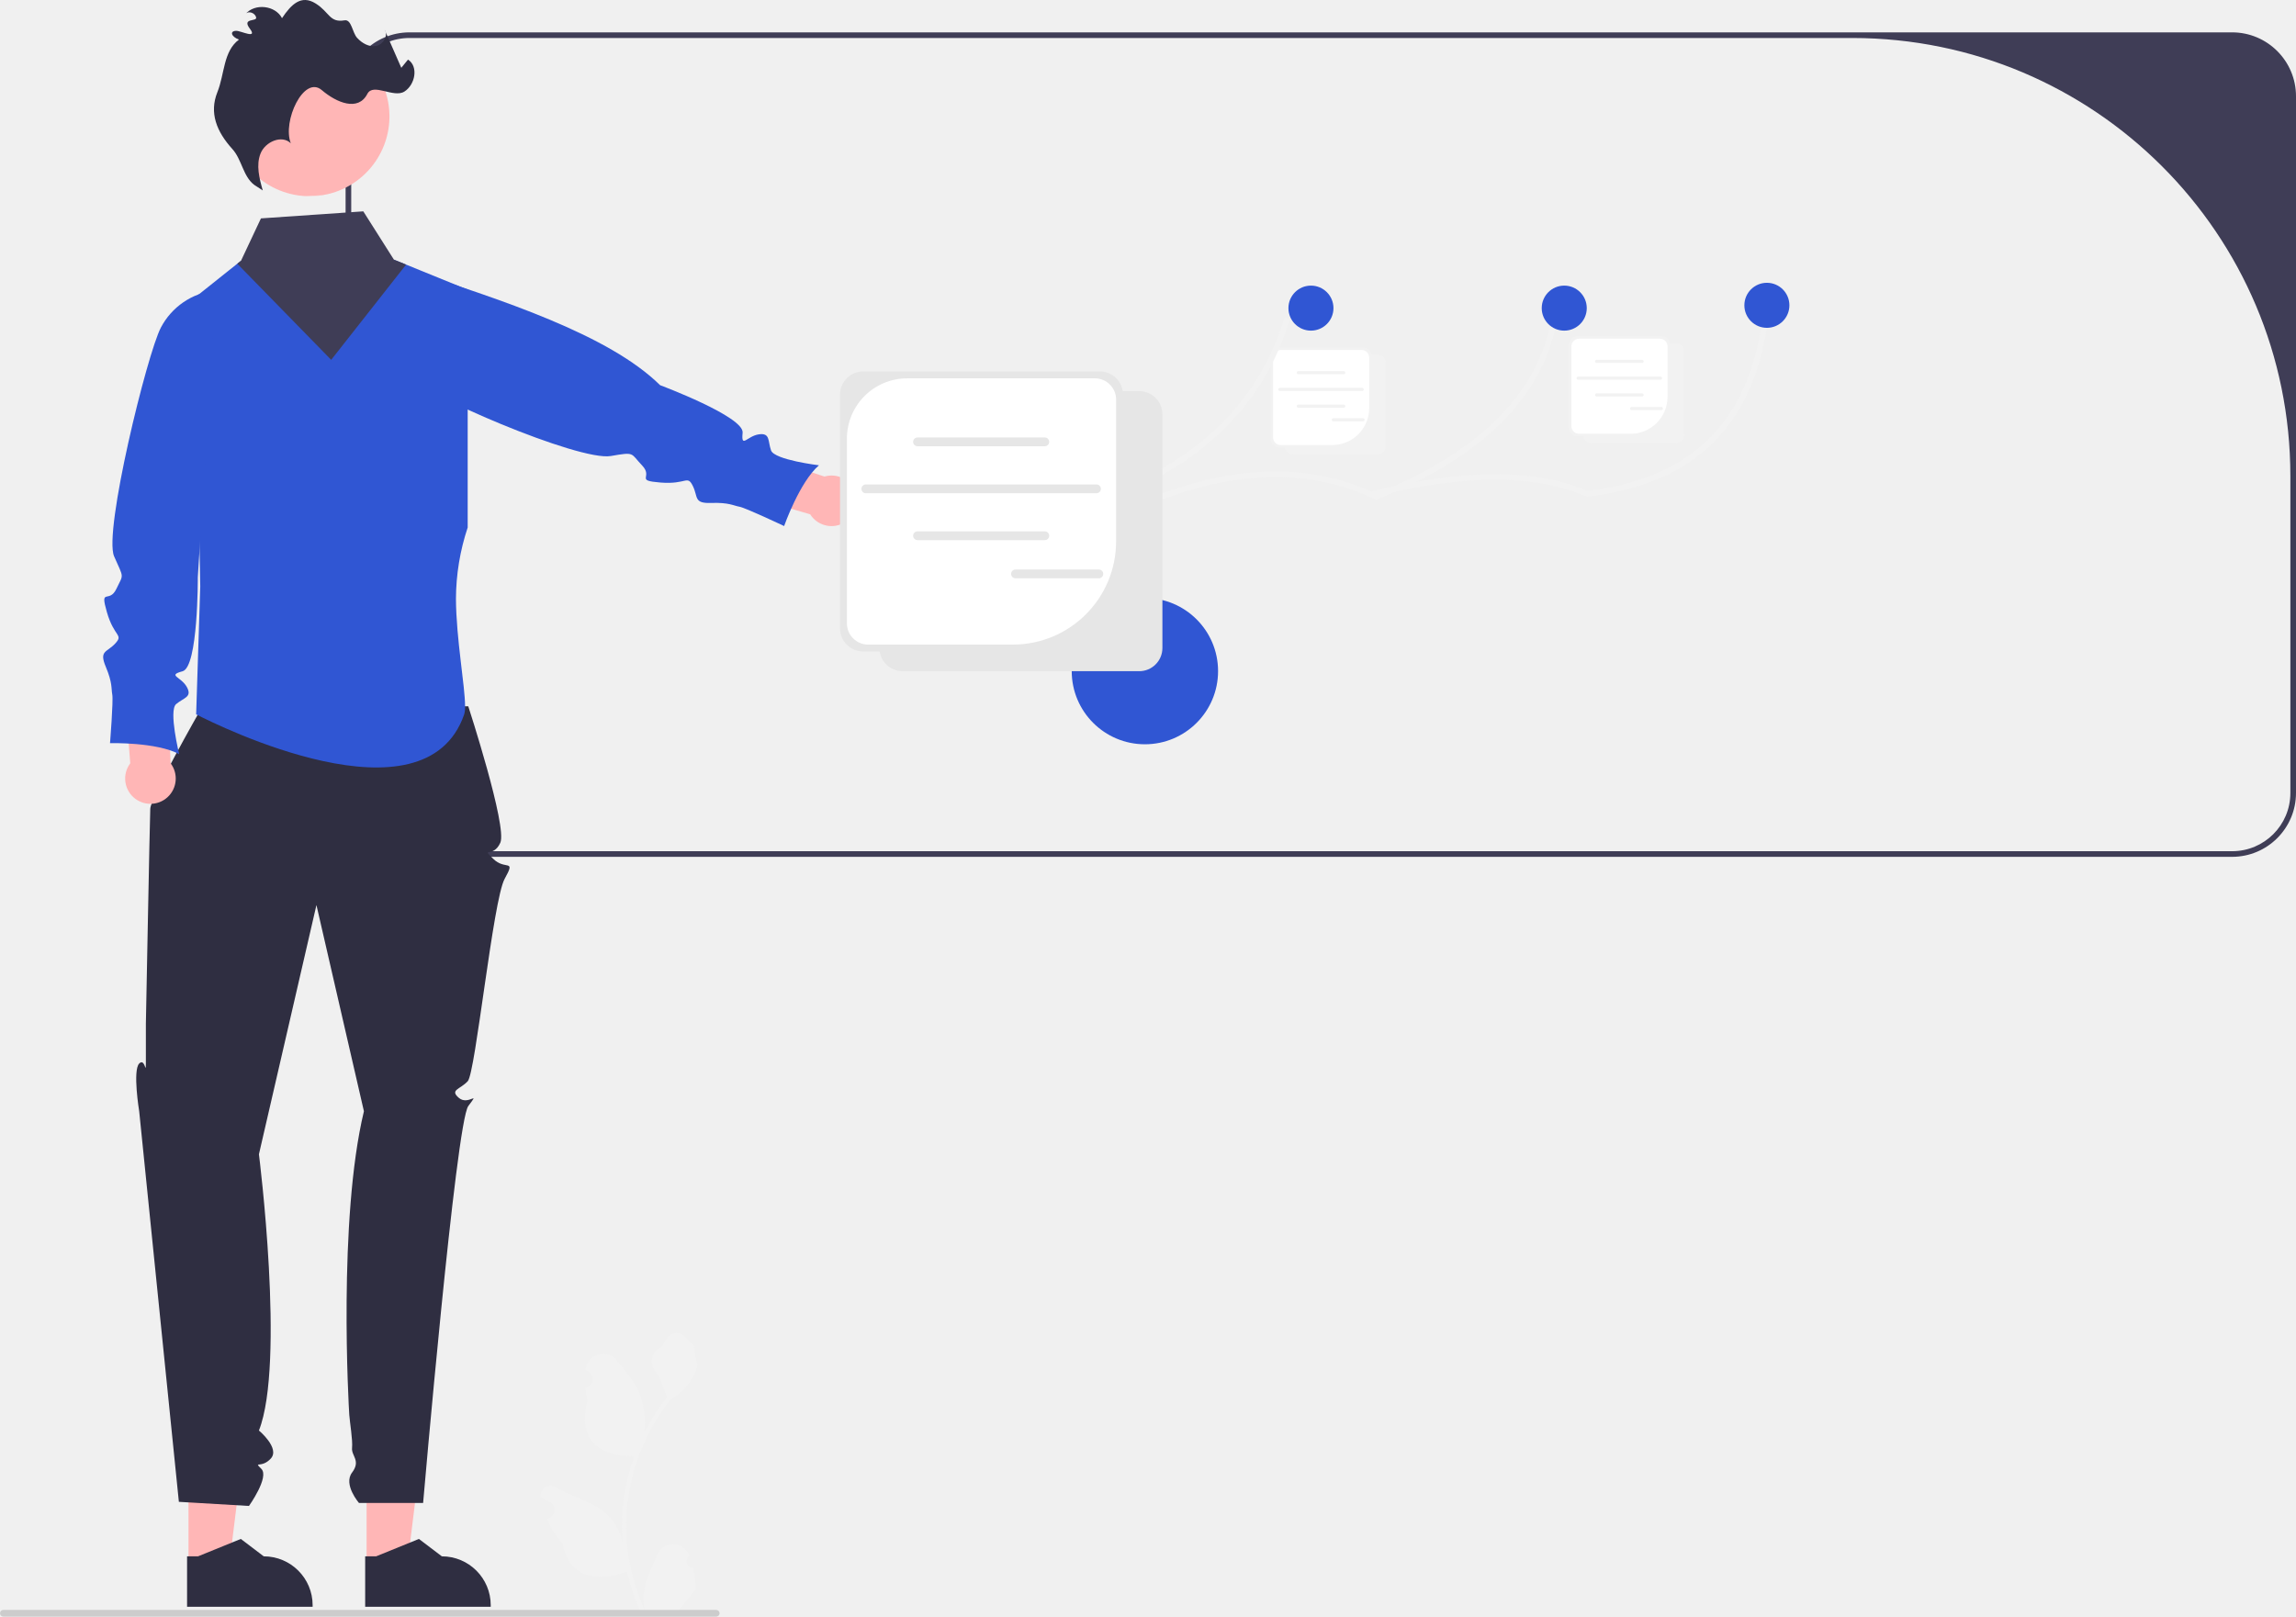
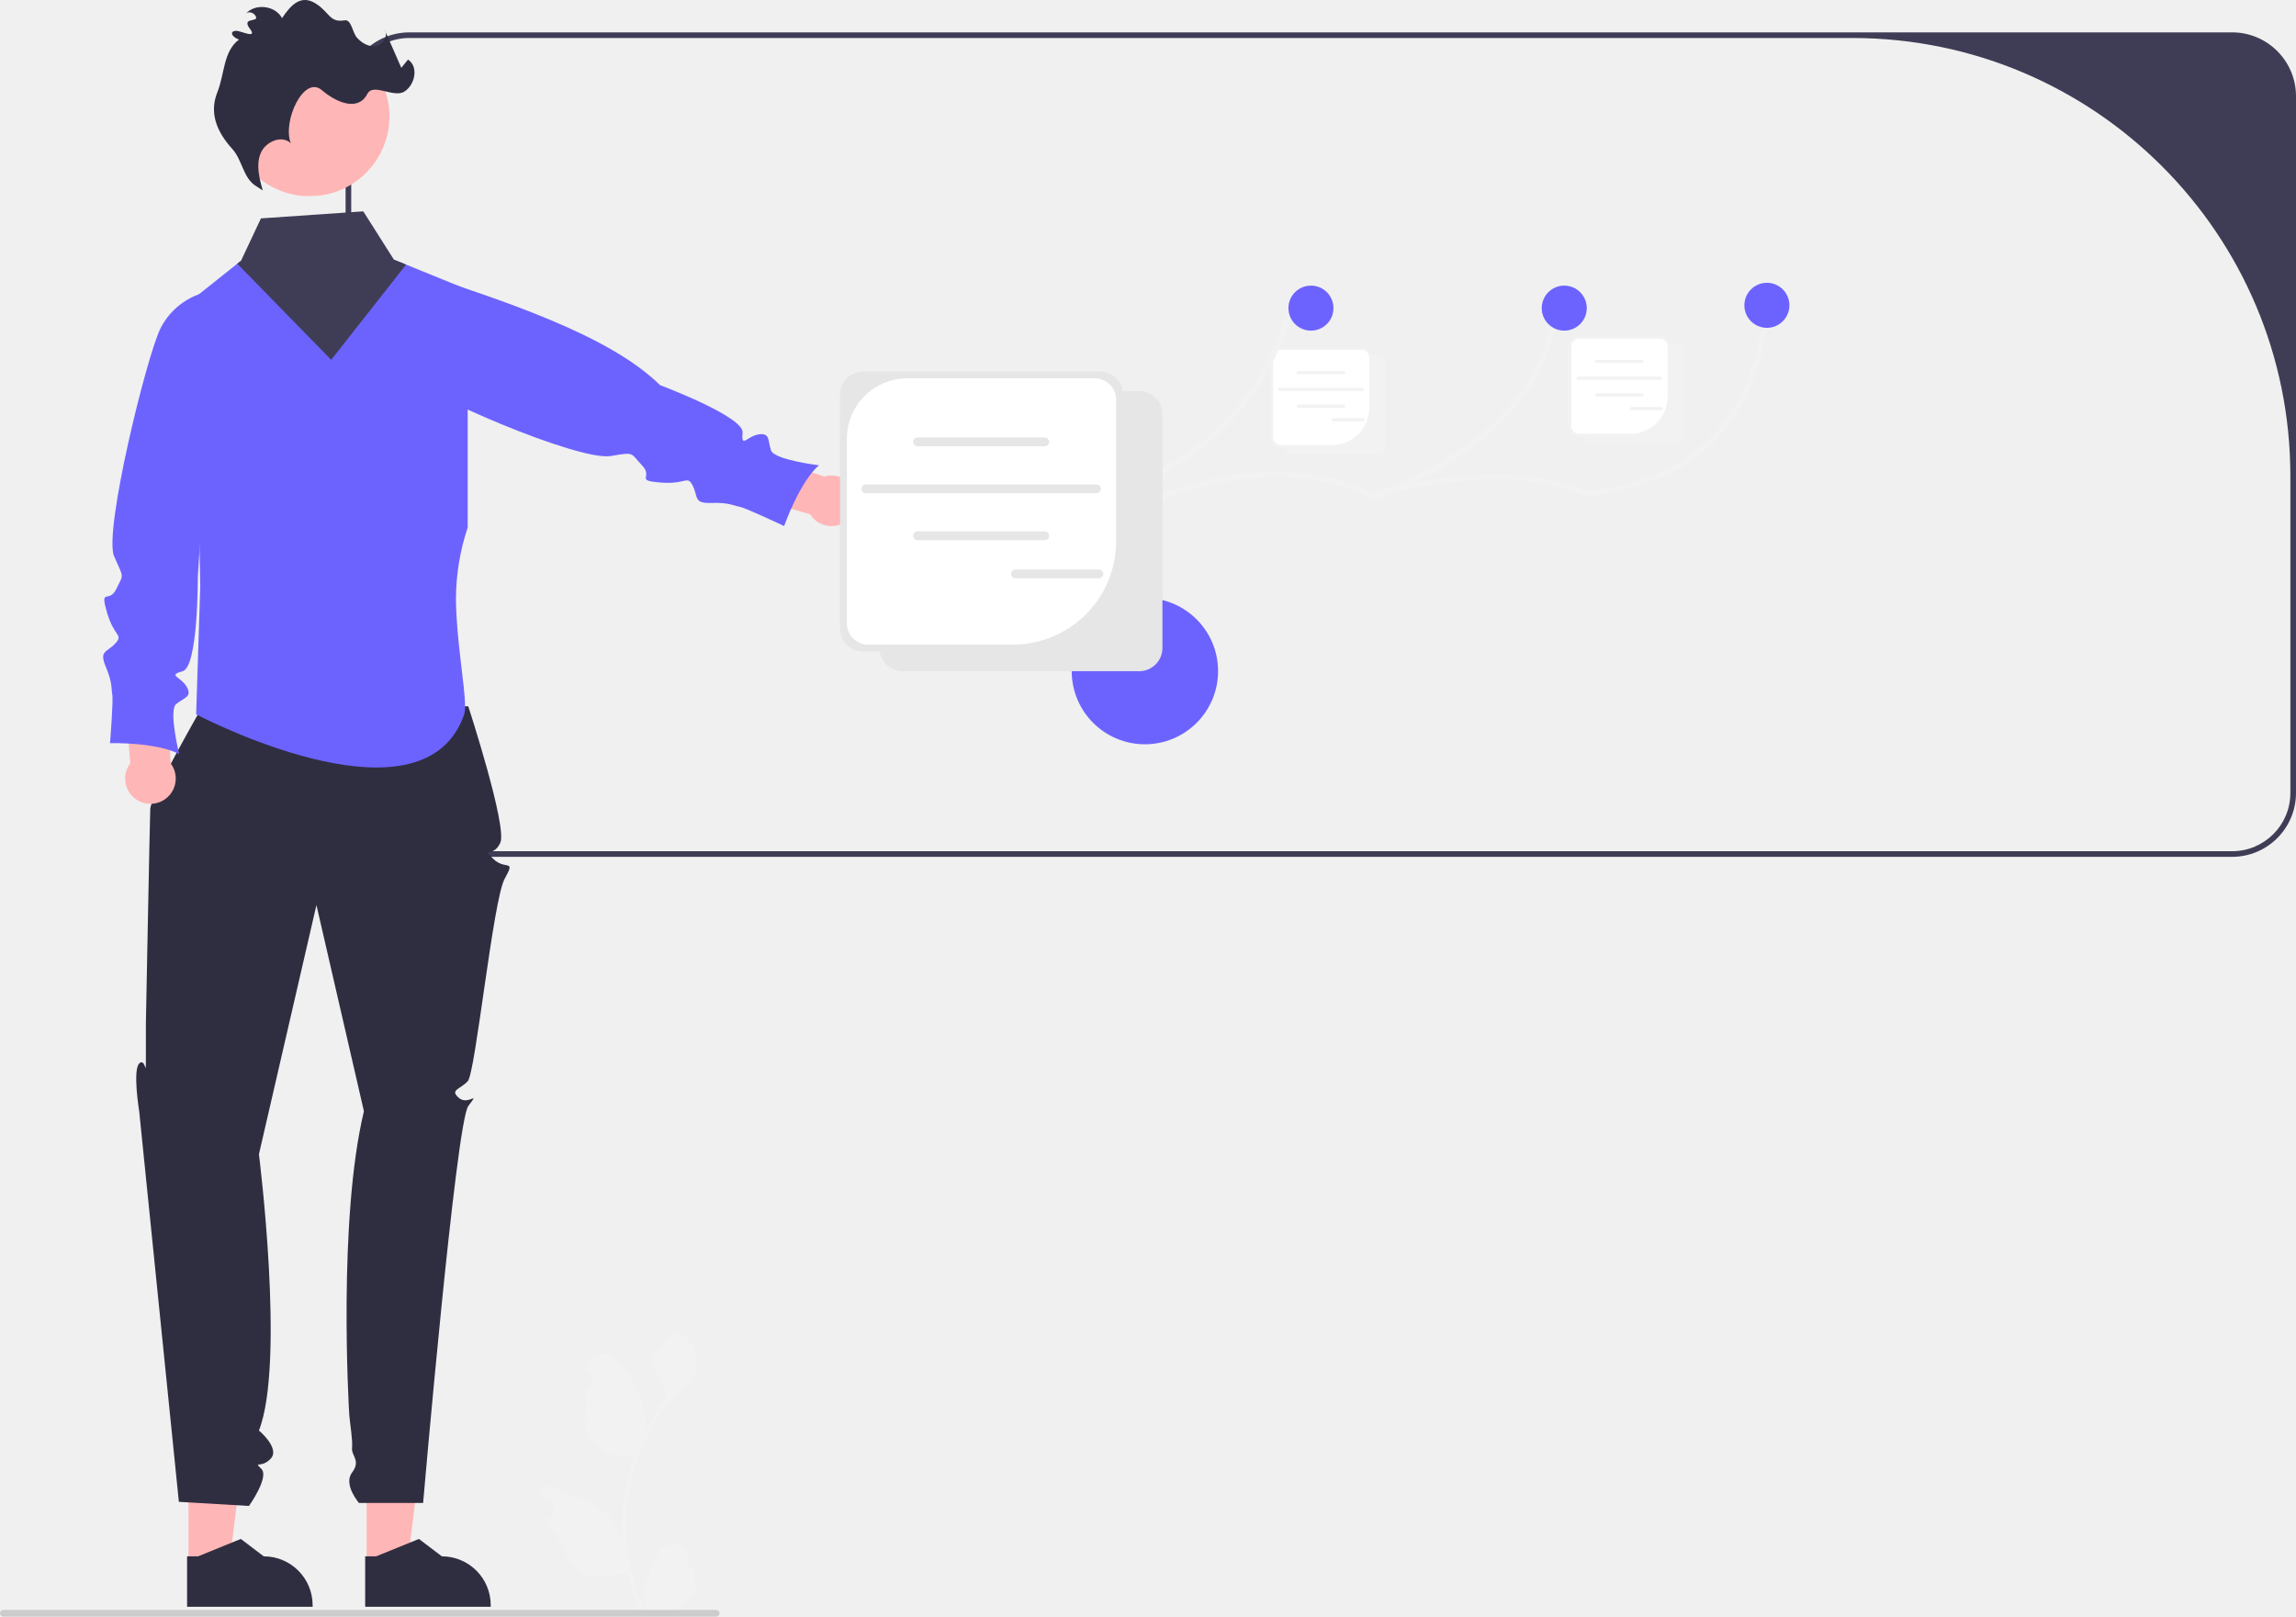
<svg xmlns="http://www.w3.org/2000/svg" data-name="Layer 1" width="815.794" height="574.508" viewBox="0 0 815.794 574.508">
-   <circle cx="406.794" cy="238.5" r="26" fill="#3056d3" />
+   <circle cx="406.794" cy="238.5" r="26" fill="#6c63ff" />
  <path d="M314.897,196.936v247.62a22.717,22.717,0,0,0,22.69,22.69h647.62a22.717,22.717,0,0,0,22.69-22.69v-247.62a22.717,22.717,0,0,0-22.69-22.69h-647.62A22.717,22.717,0,0,0,314.897,196.936Zm2,0a20.69,20.69,0,0,1,20.69-20.69H850.221a155.676,155.676,0,0,1,155.676,155.676V444.556a20.69,20.69,0,0,1-20.69,20.69h-647.62a20.69,20.69,0,0,1-20.69-20.69Z" transform="translate(-192.1032 -162.7458)" fill="#3f3d56" />
  <polygon points="130.261 555.88 144.768 555.879 151.669 499.923 130.258 499.925 130.261 555.88" fill="#ffb6b6" />
  <path d="M321.853,733.76l44.611-.002v-.564a17.365,17.365,0,0,0-17.364-17.363h-.001l-8.149-6.182-15.204,6.183-3.894 0Z" transform="translate(-192.1032 -162.7458)" fill="#2f2e41" />
  <polygon points="66.979 555.88 81.486 555.879 88.387 499.923 66.976 499.925 66.979 555.88" fill="#ffb6b6" />
  <path d="M258.572,733.76l44.611-.002v-.564a17.365,17.365,0,0,0-17.364-17.363h-.001l-8.149-6.182-15.204,6.183-3.894 0Z" transform="translate(-192.1032 -162.7458)" fill="#2f2e41" />
  <path d="M358.485,413.739s13.958,42.869,11.381,48.511-6.972,1.247-2.576,5.642,8.233-.277,4.116,7.187-10.352,68.914-13.095,71.888-6.514,3.054-3.163,5.945,7.746-2.97,3.351,2.89-16.059,141.062-16.059,141.062H319.654s-5.675-6.541-2.463-10.799-.282-5.898,0-8.741-.786-8.971-.985-11.767-4.049-69.417,5.202-107.901l-16.87-73.277L284.104,572.945s9.4,74.288,0,98.169c0,0,7.578,6.311,4.217,9.968s-6.291.727-3.361,3.657-4.396,13.187-4.396,13.187L255.657,696.461,241.559,557.657s-2.377-14.476,0-16.956,2.377,6.311,2.377-2.48v-11.722s1.377-72.094,1.56-76.34,17.766-35.015,17.766-35.015Z" transform="translate(-192.1032 -162.7458)" fill="#2f2e41" />
-   <path d="M358.277,265.676v84.53a81.249,81.249,0,0,0-4.17,25.38c.09,14.37,3.25,30.93,3.24,38.17a9.457,9.457,0,0,1-.31,2.85c-13.99,40.55-88.02,3.7-94.75.25-.32-.16-.49-.25-.49-.25l1.46-45.42-.25-13.06-1.73-89.59,1.55-1.24,13.58-10.83,1.33-1.06,4.08,5.95,36.37-2.5,13.88-3.84,4.33,1.76,19.52,7.94Z" transform="translate(-192.1032 -162.7458)" fill="#3056d3" />
+   <path d="M358.277,265.676v84.53a81.249,81.249,0,0,0-4.17,25.38c.09,14.37,3.25,30.93,3.24,38.17a9.457,9.457,0,0,1-.31,2.85c-13.99,40.55-88.02,3.7-94.75.25-.32-.16-.49-.25-.49-.25l1.46-45.42-.25-13.06-1.73-89.59,1.55-1.24,13.58-10.83,1.33-1.06,4.08,5.95,36.37-2.5,13.88-3.84,4.33,1.76,19.52,7.94Z" transform="translate(-192.1032 -162.7458)" fill="#6c63ff" />
  <path d="M485.031,332.101l-25.487-8.427L452.699,337.563l27.264,7.95a8.986,8.986,0,1,0,5.069-13.412Z" transform="translate(-192.1032 -162.7458)" fill="#ffb6b6" />
-   <path d="M333.588,257.454l-.106.422c-1.992,7.968-4.534,30.725.914,36.87,6.997,7.901,63.517,32.021,74.745,30.056,8.709-1.524,6.916-1.012,11.082,3.322s-2.749,5.347,6.545,6.106,9.479-2.801,11.47,1.146.22,6.325,6.545,6.106,7.911.961,10.087,1.349S470.71,349.695,470.71,349.695s5.481-15.637,12.38-21.591c0,0-15.822-1.922-17.02-5.279s-.22-6.325-4.369-5.718-6.308,5.162-5.735-.573S426.649,299.634,426.649,299.634C408.61,281.874,371.549,269.536,333.588,257.454Z" transform="translate(-192.1032 -162.7458)" fill="#3056d3" />
+   <path d="M333.588,257.454l-.106.422c-1.992,7.968-4.534,30.725.914,36.87,6.997,7.901,63.517,32.021,74.745,30.056,8.709-1.524,6.916-1.012,11.082,3.322s-2.749,5.347,6.545,6.106,9.479-2.801,11.47,1.146.22,6.325,6.545,6.106,7.911.961,10.087,1.349S470.71,349.695,470.71,349.695s5.481-15.637,12.38-21.591c0,0-15.822-1.922-17.02-5.279s-.22-6.325-4.369-5.718-6.308,5.162-5.735-.573S426.649,299.634,426.649,299.634C408.61,281.874,371.549,269.536,333.588,257.454Z" transform="translate(-192.1032 -162.7458)" fill="#6c63ff" />
  <path d="M252.723,433.997l-1.156-26.819-15.413-1.477,2.231,28.312a8.986,8.986,0,1,0,14.338-.015Z" transform="translate(-192.1032 -162.7458)" fill="#ffb6b6" />
-   <path d="M268.835,265.926l-.432.051A24.89,24.89,0,0,0,249.276,279.136c-4.907,9.344-20.432,72.628-16.631,81.312,3.545,8.099,3.398,6.108.822,11.54s-5.975-.675-3.389,8.284,5.979,7.871,2.994,11.132-5.837,2.448-3.389,8.284,1.906,7.738,2.315,9.91-.803,17.244-.803,17.244,16.564-.418,24.578,3.921c0,0-3.812-15.476-1.098-17.786s5.837-2.448,3.798-6.112-7.063-4.069-1.497-5.566,5.409-33.404,5.409-33.404Z" transform="translate(-192.1032 -162.7458)" fill="#3056d3" />
+   <path d="M268.835,265.926l-.432.051A24.89,24.89,0,0,0,249.276,279.136c-4.907,9.344-20.432,72.628-16.631,81.312,3.545,8.099,3.398,6.108.822,11.54s-5.975-.675-3.389,8.284,5.979,7.871,2.994,11.132-5.837,2.448-3.389,8.284,1.906,7.738,2.315,9.91-.803,17.244-.803,17.244,16.564-.418,24.578,3.921c0,0-3.812-15.476-1.098-17.786s5.837-2.448,3.798-6.112-7.063-4.069-1.497-5.566,5.409-33.404,5.409-33.404Z" transform="translate(-192.1032 -162.7458)" fill="#6c63ff" />
  <path d="M308.547,231.746c-.65.15-1.3.28-1.95.38a27.102,27.102,0,0,1-6.01.31,28.366,28.366,0,1,1,28.98-35.44c.06.23.12.45.17.68A28.377,28.377,0,0,1,308.547,231.746Z" transform="translate(-192.1032 -162.7458)" fill="#ffb6b6" />
  <path d="M282.365,228.398c-3.946-3.088-4.329-8.974-7.696-12.684-5.629-6.203-8.274-12.877-5.325-20.227,2.608-6.501,2.054-14.493,7.671-18.677-2.759-.999-3.408-3.073-.974-3.111,1.642-.026,7.761,3.112,4.817-.797s2.629-2.366,2.261-3.966-2.733-2.486-3.776-1.218c3.329-3.901,10.599-3.069,12.961,1.483,3.318-4.973,6.84-8.394,11.917-5.239,4.987,3.099,4.921,6.931,10.284,6.01,2.521-.433,2.759,4.33,4.481,6.221s4.24,3.355,6.753,2.88,4.435-3.607,3.027-5.742l5.924,13.514,2.387-2.928c3.794,2.472,2.548,8.923-1.271,11.357s-11.106-3.191-13.178.835c-3.267,6.346-10.93,3.142-16.192-1.343-6.382-5.439-14.085,11.098-11.011,18.899-3.19-3.132-9.09-.533-10.743,3.621s-.441,8.834.784,13.133Z" transform="translate(-192.1032 -162.7458)" fill="#2f2e41" />
  <path d="M676.522,321.773H646.505a2.941,2.941,0,0,1-2.938-2.938V289.184a2.941,2.941,0,0,1,2.938-2.938h30.018a2.941,2.941,0,0,1,2.938,2.938v29.652A2.941,2.941,0,0,1,676.522,321.773Z" transform="translate(-192.1032 -162.7458)" fill="#f2f2f2" />
  <path d="M681.52,324.272H651.502a2.941,2.941,0,0,1-2.938-2.938V291.682a2.941,2.941,0,0,1,2.938-2.938h30.018a2.941,2.941,0,0,1,2.938,2.938v29.652A2.941,2.941,0,0,1,681.52,324.272Z" transform="translate(-192.1032 -162.7458)" fill="#f2f2f2" />
  <path d="M647.134,287.121a2.692,2.692,0,0,0-2.692,2.692V318.206a2.692,2.692,0,0,0,2.692,2.692h18.355a13.096,13.096,0,0,0,13.096-13.096V289.813a2.692,2.692,0,0,0-2.692-2.692Z" transform="translate(-192.1032 -162.7458)" fill="#fff" />
  <path d="M669.553,295.738H653.411a.558.558,0,1,1,0-1.117H669.553a.558.558,0,0,1,0,1.117Z" transform="translate(-192.1032 -162.7458)" fill="#f2f2f2" />
  <path d="M669.553,307.648H653.411a.558.558,0,1,1,0-1.117H669.553a.558.558,0,0,1,0,1.117Z" transform="translate(-192.1032 -162.7458)" fill="#f2f2f2" />
  <path d="M676.108,301.697H646.856a.558.558,0,1,1,0-1.117H676.108a.558.558,0,0,1,0,1.117Z" transform="translate(-192.1032 -162.7458)" fill="#f2f2f2" />
  <path d="M676.407,312.49H665.839a.558.558,0,1,1,0-1.117h10.567a.558.558,0,0,1,0,1.117Z" transform="translate(-192.1032 -162.7458)" fill="#f2f2f2" />
  <path d="M585.993,340.334l-.39-.192c-22.778-11.261-47.42-11.251-75.332.031l-.749-1.854c28.311-11.442,53.365-11.496,76.575-.162,32.663-12.43,53.661-33.497,62.416-62.624l1.916.576c-8.98,29.874-30.523,51.431-64.03,64.072Z" transform="translate(-192.1032 -162.7458)" fill="#f2f2f2" />
  <path d="M681.014,340.334l-.392-.184c-22.387-10.503-47.043-10.493-75.377.032l-.697-1.875c28.695-10.66,53.735-10.711,76.53-.151,36.571-14.612,57.566-35.643,62.409-62.513l1.969.354c-4.992,27.694-26.538,49.286-64.04,64.177Z" transform="translate(-192.1032 -162.7458)" fill="#f2f2f2" />
  <path d="M755.899,339.271l-.247-.106c-18.446-7.93-42.445-7.913-75.521.054l-.469-1.944c33.371-8.037,57.7-8.057,76.531-.053,37.379-4.571,57.756-25.024,62.285-62.52l1.986.24c-4.668,38.634-25.7,59.666-64.299,64.297Z" transform="translate(-192.1032 -162.7458)" fill="#f2f2f2" />
-   <circle cx="465.794" cy="109.5" r="8" fill="#3056d3" />
-   <circle cx="555.794" cy="109.5" r="8" fill="#3056d3" />
-   <circle cx="627.794" cy="108.5" r="8" fill="#3056d3" />
+   <circle cx="465.794" cy="109.5" r="8" fill="#6c63ff" />
+   <circle cx="555.794" cy="109.5" r="8" fill="#6c63ff" />
+   <circle cx="627.794" cy="108.5" r="8" fill="#6c63ff" />
  <path d="M596.889,401.272h-84.092a8.239,8.239,0,0,1-8.23-8.23V309.976a8.239,8.239,0,0,1,8.23-8.23h84.092a8.239,8.239,0,0,1,8.23,8.23v83.066A8.239,8.239,0,0,1,596.889,401.272Z" transform="translate(-192.1032 -162.7458)" fill="#e6e6e6" />
  <path d="M582.889,394.272h-84.092a8.239,8.239,0,0,1-8.23-8.23V302.976a8.239,8.239,0,0,1,8.23-8.23h84.092a8.239,8.239,0,0,1,8.23,8.23v83.066A8.239,8.239,0,0,1,582.889,394.272Z" transform="translate(-192.1032 -162.7458)" fill="#e6e6e6" />
  <path d="M514.457,297.198a21.438,21.438,0,0,0-21.438,21.438v65.643a7.54,7.54,0,0,0,7.54,7.54h51.42a36.687,36.687,0,0,0,36.687-36.687V304.738a7.54,7.54,0,0,0-7.54-7.54Z" transform="translate(-192.1032 -162.7458)" fill="#fff" />
  <path d="M563.365,321.337H518.144a1.565,1.565,0,1,1,0-3.129h45.221a1.565,1.565,0,0,1,0,3.129Z" transform="translate(-192.1032 -162.7458)" fill="#e6e6e6" />
  <path d="M563.365,354.701H518.144a1.565,1.565,0,1,1,0-3.129h45.221a1.565,1.565,0,0,1,0,3.129Z" transform="translate(-192.1032 -162.7458)" fill="#e6e6e6" />
  <path d="M581.728,338.03H499.781a1.565,1.565,0,1,1,0-3.129h81.947a1.565,1.565,0,0,1,0,3.129Z" transform="translate(-192.1032 -162.7458)" fill="#e6e6e6" />
  <path d="M582.565,368.267H552.961a1.565,1.565,0,1,1,0-3.129h29.604a1.565,1.565,0,0,1,0,3.129Z" transform="translate(-192.1032 -162.7458)" fill="#e6e6e6" />
  <path d="M782.522,317.773H752.505a2.941,2.941,0,0,1-2.938-2.938V285.184a2.941,2.941,0,0,1,2.938-2.938h30.018a2.941,2.941,0,0,1,2.938,2.938v29.652A2.941,2.941,0,0,1,782.522,317.773Z" transform="translate(-192.1032 -162.7458)" fill="#f2f2f2" />
  <path d="M787.52,320.272H757.502a2.941,2.941,0,0,1-2.938-2.938V287.682a2.941,2.941,0,0,1,2.938-2.938h30.018a2.941,2.941,0,0,1,2.938,2.938v29.652A2.941,2.941,0,0,1,787.52,320.272Z" transform="translate(-192.1032 -162.7458)" fill="#f2f2f2" />
  <path d="M753.134,283.121a2.692,2.692,0,0,0-2.692,2.692V314.206a2.692,2.692,0,0,0,2.692,2.692h18.355a13.096,13.096,0,0,0,13.096-13.096V285.813a2.692,2.692,0,0,0-2.692-2.692Z" transform="translate(-192.1032 -162.7458)" fill="#fff" />
  <path d="M775.553,291.738H759.411a.558.558,0,1,1,0-1.117H775.553a.558.558,0,0,1,0,1.117Z" transform="translate(-192.1032 -162.7458)" fill="#f2f2f2" />
  <path d="M775.553,303.648H759.411a.558.558,0,1,1,0-1.117H775.553a.558.558,0,0,1,0,1.117Z" transform="translate(-192.1032 -162.7458)" fill="#f2f2f2" />
  <path d="M782.108,297.697H752.856a.558.558,0,1,1,0-1.117H782.108a.558.558,0,0,1,0,1.117Z" transform="translate(-192.1032 -162.7458)" fill="#f2f2f2" />
  <path d="M782.407,308.49H771.839a.558.558,0,1,1,0-1.117h10.567a.558.558,0,0,1,0,1.117Z" transform="translate(-192.1032 -162.7458)" fill="#f2f2f2" />
  <path d="M438.413,719.921a2.269,2.269,0,0,1-1.645-3.933l.155-.618q-.031-.074-.062-.148a6.094,6.094,0,0,0-11.241.042c-1.839,4.428-4.179,8.864-4.756,13.546a18.029,18.029,0,0,0,.316,6.2,72.281,72.281,0,0,1-6.575-30.021,69.766,69.766,0,0,1,.433-7.783q.358-3.178.995-6.31A73.119,73.119,0,0,1,430.534,659.906a19.459,19.459,0,0,0,8.093-8.397,14.843,14.843,0,0,0,1.35-4.056c-.394.052-1.486-5.949-1.188-6.317-.549-.833-1.532-1.247-2.131-2.06-2.982-4.043-7.091-3.337-9.236,2.157-4.582,2.313-4.627,6.148-1.815,9.837,1.789,2.347,2.035,5.522,3.604,8.035-.162.207-.329.407-.491.614a73.591,73.591,0,0,0-7.681,12.169,30.593,30.593,0,0,0-1.826-14.21c-1.748-4.217-5.025-7.769-7.91-11.415a6.279,6.279,0,0,0-11.184,3.083q-.009.081-.017.161.643.363,1.259.77a3.078,3.078,0,0,1-1.241,5.602l-.063.01a30.628,30.628,0,0,0,.807,4.579c-3.702,14.316,4.29,19.53,15.701,19.764.252.129.497.258.749.381a75.115,75.115,0,0,0-4.043,19.028,71.244,71.244,0,0,0,.052,11.503l-.019-.136a18.826,18.826,0,0,0-6.427-10.87c-4.946-4.063-11.933-5.559-17.268-8.824a3.533,3.533,0,0,0-5.411,3.437l.022.143a20.677,20.677,0,0,1,2.319,1.117q.643.363,1.259.77a3.078,3.078,0,0,1-1.241,5.602l-.063.01c-.045.006-.084.013-.129.019a30.655,30.655,0,0,0,5.639,8.829c2.315,12.497,12.256,13.683,22.89,10.044h.006a75.092,75.092,0,0,0,5.044,14.726h18.02c.065-.2.123-.407.181-.607a20.474,20.474,0,0,1-4.986-.297c1.337-1.641,2.674-3.294,4.011-4.935a1.117,1.117,0,0,0,.084-.097c.678-.84,1.363-1.673,2.041-2.512l0-.001a29.99,29.99,0,0,0-.879-7.64Z" transform="translate(-192.1032 -162.7458)" fill="#f2f2f2" />
  <path d="M192.103,736.064a1.186,1.186,0,0,0,1.19,1.19h253.29a1.19,1.19,0,1,0,0-2.38h-253.29A1.187,1.187,0,0,0,192.103,736.064Z" transform="translate(-192.1032 -162.7458)" fill="#ccc" />
  <path d="M300.587,232.436l6.01-.31A27.102,27.102,0,0,1,300.587,232.436Z" transform="translate(-192.1032 -162.7458)" fill="#f2f2f2" />
  <polygon points="144.294 94.03 143.304 95.29 140.644 98.67 117.674 127.88 84.304 93.72 85.634 92.66 92.714 77.61 129.084 75.11 139.964 92.27 144.294 94.03" fill="#3f3d56" />
</svg>
